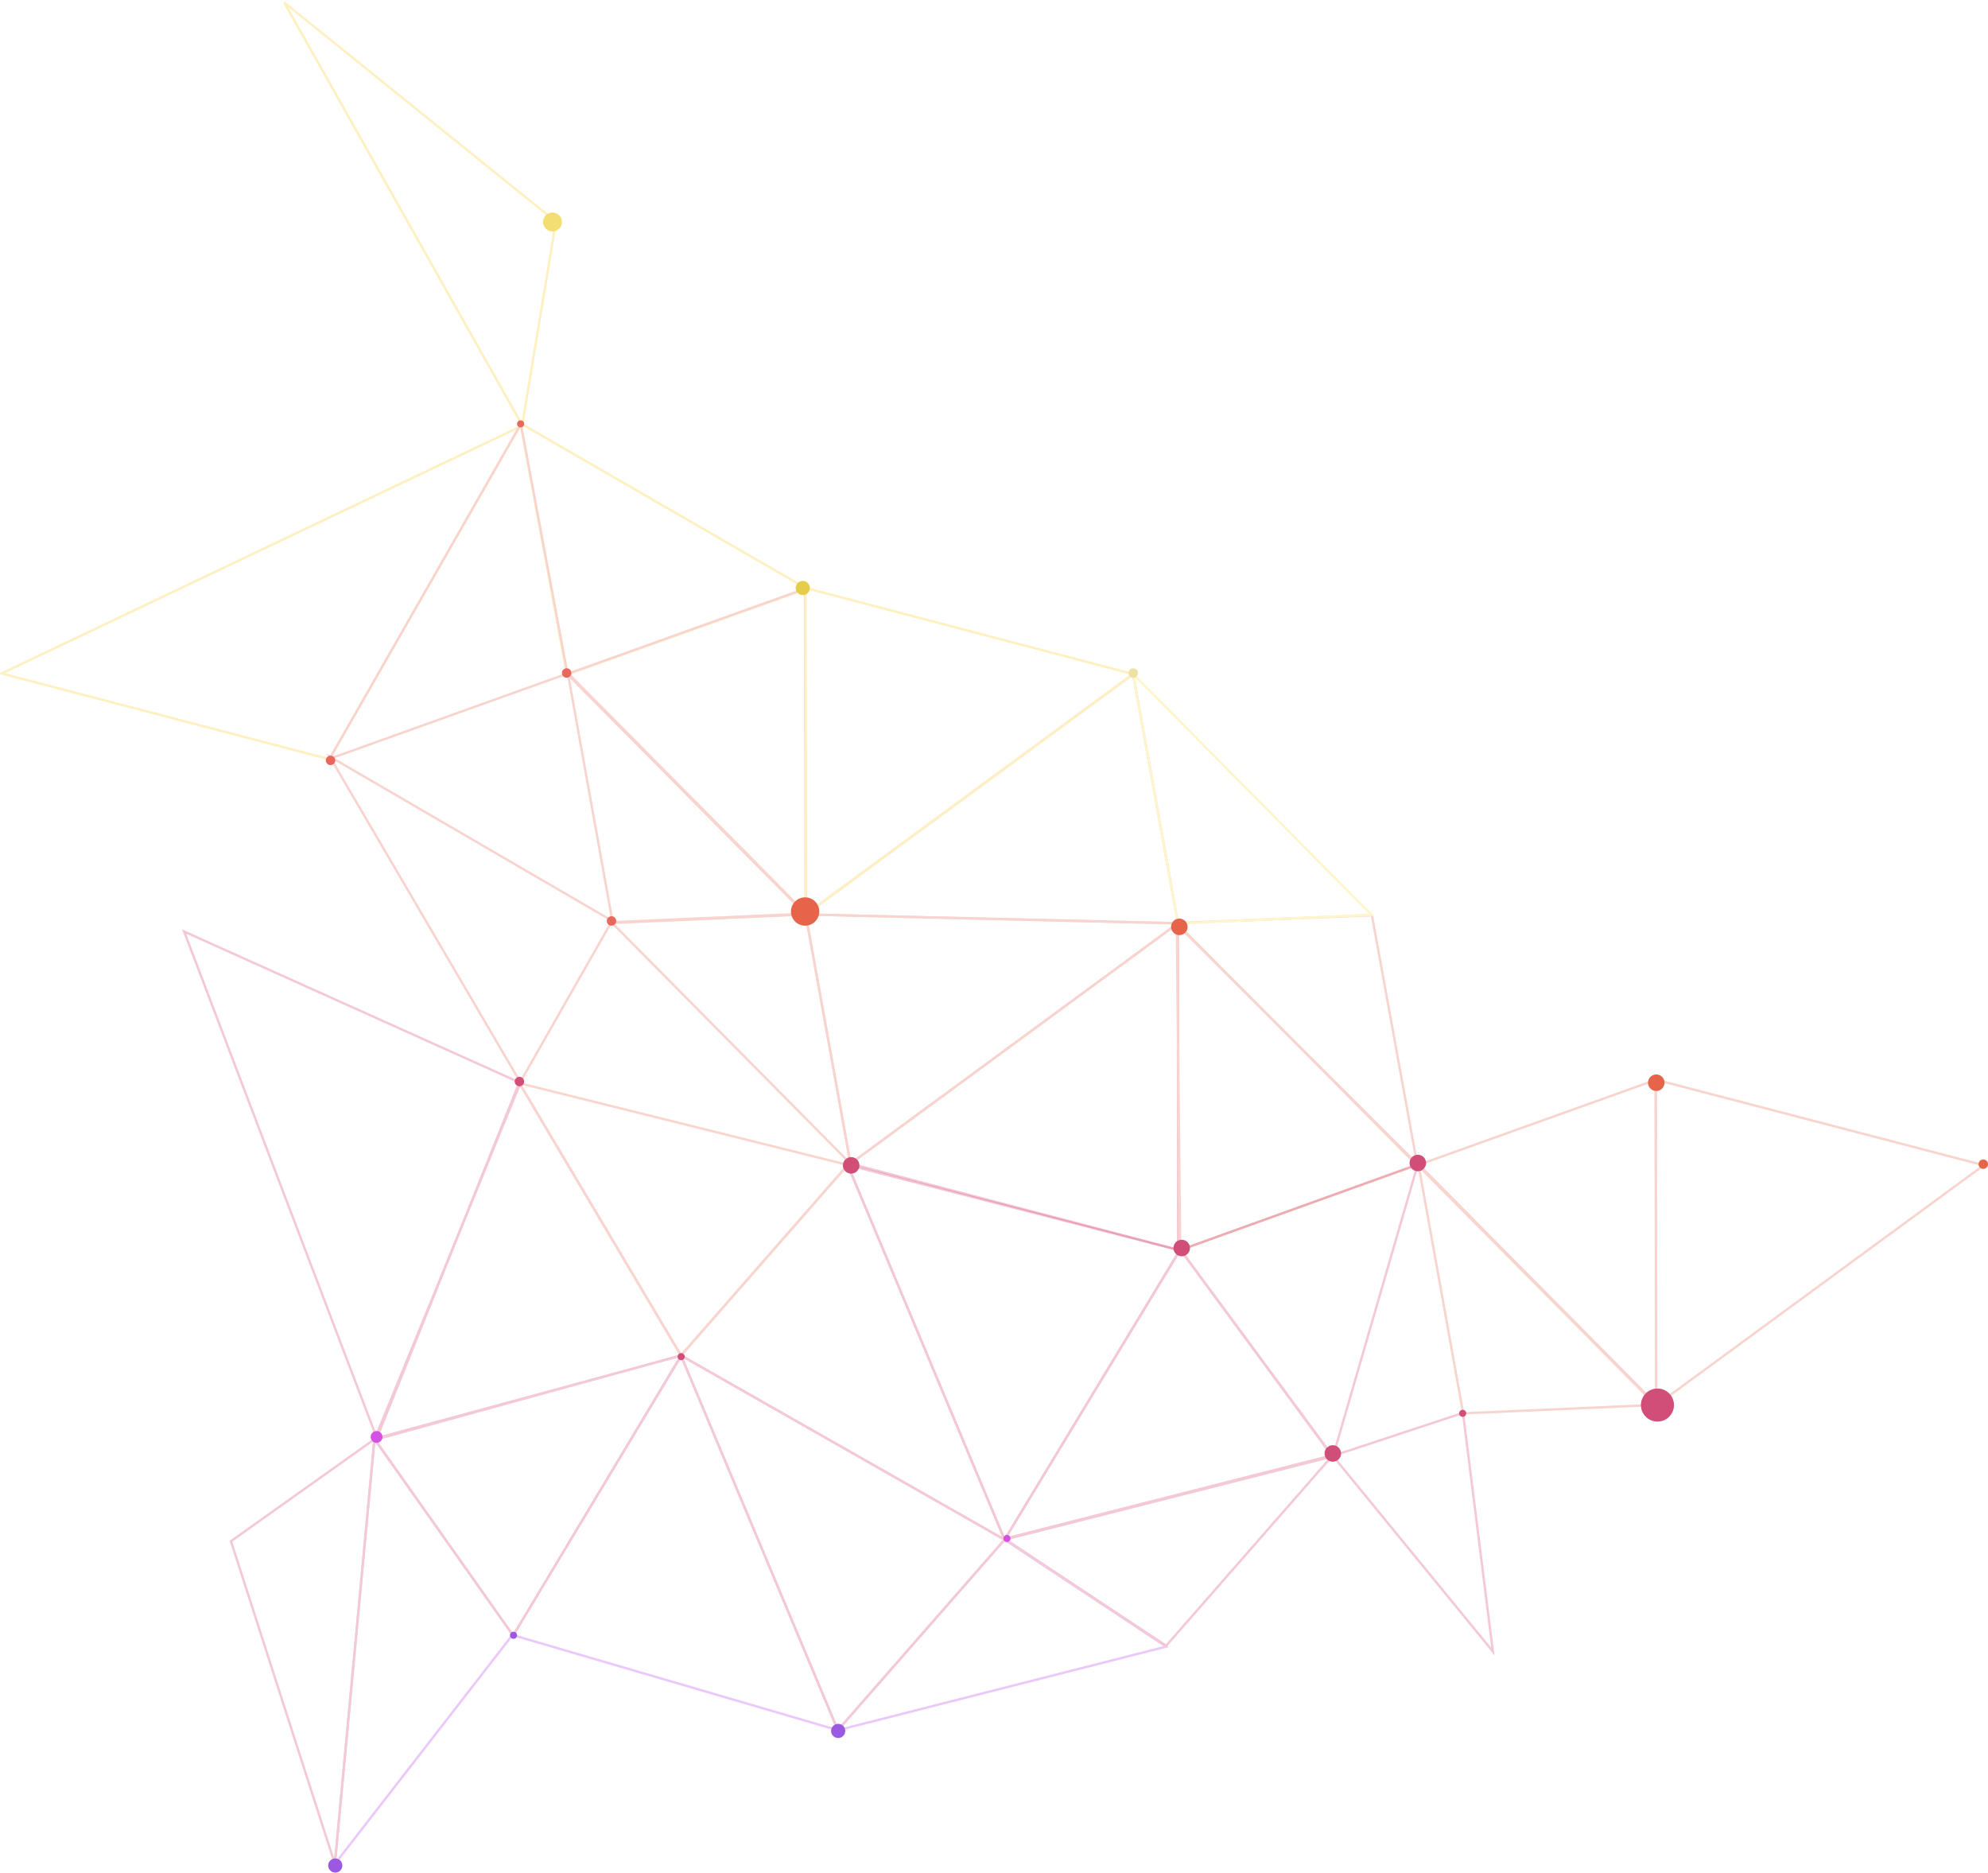
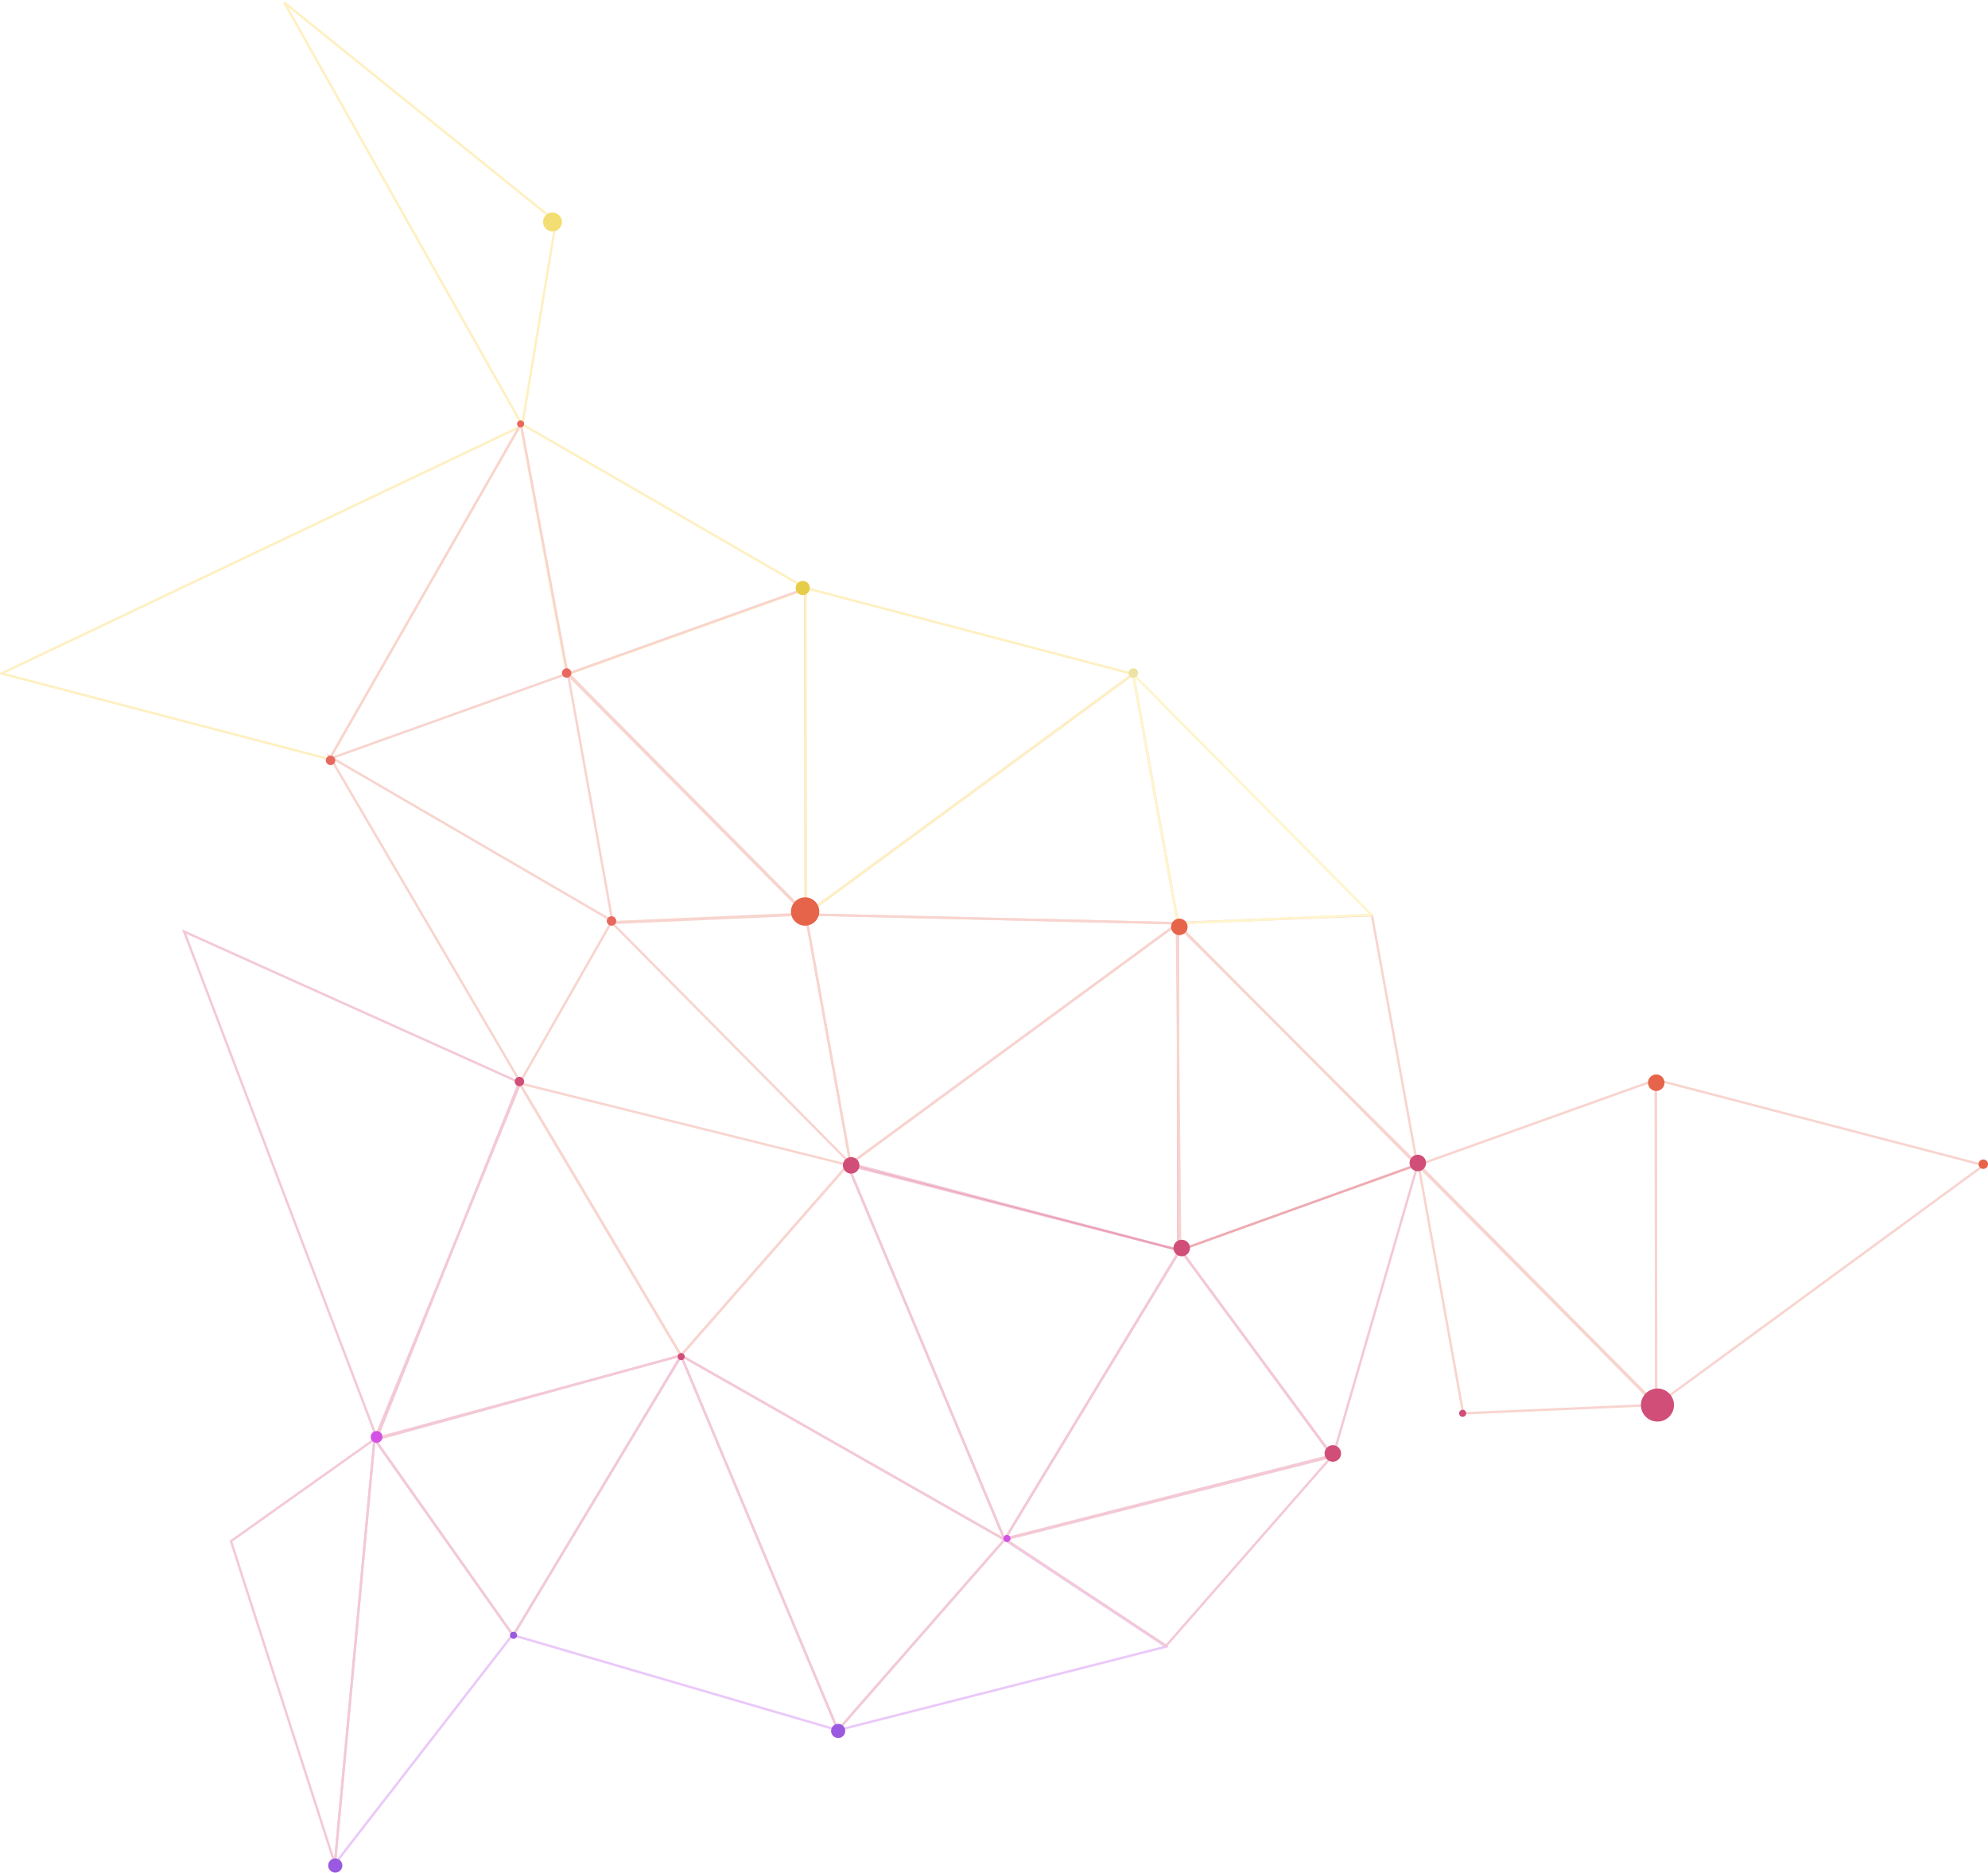
<svg xmlns="http://www.w3.org/2000/svg" width="842px" height="793px" viewBox="0 0 842 793" version="1.1">
-   <defs>
-     <style>
-             #Oval10 {
-                 animation1: 1s ease scale infinite;
-                 transform-origin: 50% 50%;
-             }
-             #Oval10:hover {
-                 r: 20;
-             }
-             
-             @keyframes scale {
-                 0% {
-                     transform: scale(1);
-                 }
-                 50% {
-                     transform: scale(2);
-                 }
-                 100% {
-                     transform: scale(1);
-                 }
-             }
-         </style>
-   </defs>
+   <defs />
  <g id="Index" stroke="none" stroke-width="1" fill="none" fill-rule="evenodd" transform="translate(-158, -523)">
    <g id="Group" transform="translate(105, 523)">
      <g id="Group-7" opacity="0.27" transform="translate(463.4689, 368.25) rotate(-330) translate(-463.4689, -368.25) translate(28.46891, 195.25)">
        <polygon id="Triangle-Copy-5" stroke="#FDC61B" points="315.989 104.375 246.158 186.671 175.919 104.335" />
        <polygon id="Triangle-Copy-4" stroke="#FDC61B" points="176.325 105.951 176.959 267.995 38.562 305.979" />
        <polygon id="Triangle-Copy-3" stroke="#FDC61B" transform="translate(88.55834, 52.34833) scale(1, -1) translate(-88.55834, -52.34833) " points="146.235 81.814 176.959 0.049 0.157 104.647" />
        <polygon id="Triangle-Copy-6" stroke="#E5614B" transform="translate(211.1984, 186.1613) scale(1, -1) translate(-211.1984, -186.1613) " points="176.959 104.522 246.158 186.154 176.239 267.801" />
        <polygon id="Triangle-Copy-6" stroke="#E5614B" transform="translate(245.8984, 306.4629) scale(1, -1) translate(-245.8984, -306.4629) " points="176.459 345.991 315.337 266.935 314.881 345.527" />
        <polygon id="Triangle-Copy-5" stroke="#E5614B" transform="translate(731.3444, 164.4003) scale(-1, 1) translate(-731.3444, -164.4003) " points="731.344 104.746 800.543 186.378 662.146 224.054" />
        <polygon id="Triangle-Copy-3" stroke="#E5614B" transform="translate(800.5431, 145.311) scale(-1, -1) translate(-800.5431, -145.311) " points="800.675 66.568 869.742 185.989 731.344 224.054" />
        <polygon id="Triangle-Copy-6" stroke="#E5614B" transform="translate(731.3444, 226.8382) scale(-1, -1) translate(-731.3444, -226.8382) " points="731.344 185.876 800.543 267.801 662.146 229.989" />
        <polygon id="Triangle" stroke="#E5614B" transform="translate(453.7541, 145.311) scale(-1, 1) translate(-453.7541, -145.311) " points="453.754 66.568 522.953 224.054 384.555 148.461" />
        <polygon id="Triangle-Copy-7" stroke="#E5614B" transform="translate(592.2922, 145.5558) scale(-1, 1) translate(-592.2922, -145.5558) " points="592.184 104.44 662.146 148.648 522.439 186.671" />
        <polygon id="Triangle-Copy-5" stroke="#E5614B" transform="translate(315.3567, 164.4003) scale(-1, 1) translate(-315.3567, -164.4003) " points="315.357 104.746 384.555 186.378 246.158 224.054" />
        <polygon id="Triangle-Copy-2" stroke="#D43864" transform="translate(522.9528, 227.2359) scale(-1, 1) translate(-522.9528, -227.2359) " points="522.953 148.493 592.152 305.979 453.754 268.182" />
        <polygon id="Triangle-Copy-4" stroke="#E5614B" transform="translate(384.5554, 265.0168) scale(-1, 1) translate(-384.5554, -265.0168) " points="384.555 224.054 453.754 268.168 315.357 305.979" />
        <polygon id="Triangle" stroke="#FEDA3D" transform="translate(522.9528, 107.53) scale(-1, -1) translate(-522.9528, -107.53) " points="522.953 66.568 592.152 148.493 453.754 110.681" />
        <polygon id="Triangle-Copy-3" stroke="#FDC61B" transform="translate(384.5554, 145.311) scale(-1, -1) translate(-384.5554, -145.311) " points="384.555 66.568 453.754 186.258 315.357 224.054" />
        <polygon id="Triangle-Copy" stroke="#E5614B" transform="translate(453.7541, 227.2359) scale(-1, -1) translate(-453.7541, -227.2359) " points="453.754 148.493 522.953 230.386 384.555 305.979" />
        <polygon id="Triangle-Copy-8" stroke="#E5614B" transform="translate(592.4788, 208.4605) scale(-1, -1) translate(-592.4788, -208.4605) " points="592.011 149.12 662.146 267.801 522.812 230.752" />
        <polygon id="Triangle-Copy-6" stroke="#E5614B" transform="translate(315.3567, 226.8382) scale(-1, -1) translate(-315.3567, -226.8382) " points="315.357 185.876 384.555 267.801 246.158 229.989" />
      </g>
      <g id="Group-7" opacity="0.27" transform="translate(407.5027, 596.1859) scale(-1, 1) rotate(-361) translate(-407.5027, -596.1859) translate(127.0027, 398.6859)">
        <polygon id="Triangle-Copy-5" stroke="#D43864" points="136.206 128.135 70.158 214.671 36.347 90.079" />
-         <polygon id="Triangle-Copy-6" stroke="#D43864" transform="translate(35.55861, 245.4125) scale(1, -1) translate(-35.55861, -245.4125) " points="0.959 195.024 70.158 276.656 15.362 295.801" />
        <polygon id="Triangle-Copy-5" stroke="#B235E9" transform="translate(452.9824, 304.2602) scale(-1, 1) translate(-452.9824, -304.2602) " points="489.769 295.985 429.818 214.204 416.196 394.317" />
        <polygon id="Triangle-Copy-5" stroke="#D43864" transform="translate(506.1476, 304.2602) scale(-1, 1) translate(-506.1476, -304.2602) " points="476.147 258.43 536.148 214.204 522.526 394.317" />
        <polygon id="Triangle-Copy-6" stroke="#D43864" transform="translate(488.954, 107.1725) scale(-1, -1) translate(-488.954, -107.1725) " points="560.496 152.305 502.761 0.661 417.412 213.684" />
        <polygon id="Triangle" stroke="#D43864" transform="translate(277.7541, 173.311) scale(-1, 1) translate(-277.7541, -173.311) " points="277.754 94.568 346.953 252.054 208.555 176.461" />
        <polygon id="Triangle-Copy-7" stroke="#D43864" transform="translate(411.553, 138.618) scale(-1, 1) translate(-411.553, -138.618) " points="405.937 62.739 476.147 176.46 346.959 214.497" />
        <polygon id="Triangle-Copy-5" stroke="#D43864" transform="translate(139.3567, 189.9459) scale(-1, 1) translate(-139.3567, -189.9459) " points="142.4 127.837 208.555 214.378 70.158 252.054" />
        <polygon id="Triangle-Copy-2" stroke="#B235E9" transform="translate(346.8257, 255.2359) scale(-1, 1) translate(-346.8257, -255.2359) " points="346.699 176.493 415.897 333.979 277.754 296.175" />
        <polygon id="Triangle-Copy-4" stroke="#B235E9" transform="translate(208.5554, 293.0168) scale(-1, 1) translate(-208.5554, -293.0168) " points="208.555 252.054 277.754 296.168 139.357 333.979" />
        <polygon id="Triangle" stroke="#E66549" transform="translate(347.5637, 119.4411) scale(-1, -1) translate(-347.5637, -119.4411) " points="348.174 62.39 417.373 144.315 277.754 176.493" />
        <polygon id="Triangle-Copy-3" stroke="#D13266" transform="translate(207.0905, 173.311) scale(-1, -1) translate(-207.0905, -173.311) " points="205.626 94.568 277.754 218.309 136.427 252.054" />
        <polygon id="Triangle-Copy" stroke="#D43864" transform="translate(277.7541, 255.2359) scale(-1, -1) translate(-277.7541, -255.2359) " points="277.754 176.493 346.953 258.386 208.555 333.979" />
        <polygon id="Triangle-Copy-8" stroke="#D43864" transform="translate(411.4478, 236.3804) scale(-1, -1) translate(-411.4478, -236.3804) " points="406.939 176.475 476.147 296.286 346.748 258.767" />
        <polygon id="Triangle-Copy-6" stroke="#D43864" transform="translate(139.3567, 254.8382) scale(-1, -1) translate(-139.3567, -254.8382) " points="139.357 213.876 208.555 295.801 70.158 257.989" />
      </g>
      <circle id="Oval" fill="#E6644A" cx="394" cy="386" r="6">
-         <animate attributeType="CSS" attributeName="r" dur="3s" values="6; 9; 6" keyTimes="0; 0.5; 1" repeatCount="indefinite" />
+         <animate attributeType="CSS" attributeName="r" dur="5s" values="6; 9; 6" keyTimes="0; 0.5; 1" repeatCount="indefinite" />
      </circle>
      <circle id="Oval" fill="#E6644A" cx="552.5" cy="392.5" r="3.5">
-         <animate attributeType="CSS" attributeName="r" dur="3s" values="3.5; 6; 3.5" begin="1s" keyTimes="0; 0.5; 1" repeatCount="indefinite" />
+         <animate attributeType="CSS" attributeName="r" dur="3s" values="3.5; 6; 3.5" begin="1.3s" keyTimes="0; 0.5; 1" repeatCount="indefinite" />
      </circle>
      <circle id="Oval" fill="#D04E78" cx="413.5" cy="493.5" r="3.5">
-         <animate attributeType="CSS" attributeName="r" dur="3s" values="3.5; 6; 3.5" keyTimes="0; 0.5; 1" repeatCount="indefinite" />
+         <animate attributeType="CSS" attributeName="r" dur="4s" values="3.5; 6; 3.5" keyTimes="0; 0.5; 1" repeatCount="indefinite" />
      </circle>
      <circle id="Oval" fill="#D04E78" cx="553.5" cy="528.5" r="3.5">
-         <animate attributeType="CSS" attributeName="r" dur="3s" values="3.5; 6; 3.5" begin="1s" keyTimes="0; 0.5; 1" repeatCount="indefinite" />
+         <animate attributeType="CSS" attributeName="r" dur="3.5s" values="3.5; 6; 3.5" begin="2s" keyTimes="0; 0.5; 1" repeatCount="indefinite" />
      </circle>
      <circle id="Oval" fill="#D04E78" cx="653.5" cy="492.5" r="3.5">
        <animate attributeType="CSS" attributeName="r" dur="3s" values="3.5; 6; 3.5" keyTimes="0; 0.5; 1" repeatCount="indefinite" />
      </circle>
      <circle id="Oval" fill="#D04E78" cx="617.5" cy="615.5" r="3.5">
-         <animate attributeType="CSS" attributeName="r" dur="3s" values="3.5; 6; 3.5" begin="1s" keyTimes="0; 0.5; 1" repeatCount="indefinite" />
+         <animate attributeType="CSS" attributeName="r" dur="4.5s" values="3.5; 6; 3.5" begin="0.7s" keyTimes="0; 0.5; 1" repeatCount="indefinite" />
      </circle>
      <circle id="Oval" fill="#D04E78" cx="672.5" cy="598.5" r="1.5">
        <animate attributeType="CSS" attributeName="r" dur="3s" values="7; 11; 7" keyTimes="0; 0.5; 1" repeatCount="indefinite" />
      </circle>
      <circle id="Oval10" fill="#D04E78" cx="755" cy="595" r="7">
-         <animate attributeType="CSS" attributeName="r" dur="3s" begin="1s" values="7; 11; 7" keyTimes="0; 0.5; 1" repeatCount="indefinite" />
+         <animate attributeType="CSS" attributeName="r" dur="3.5s" begin="1s" values="7; 11; 7" keyTimes="0; 0.5; 1" repeatCount="indefinite" />
      </circle>
      <circle id="Oval" fill="#E6644A" cx="754.5" cy="458.5" r="3.5">
-         <animate attributeType="CSS" attributeName="r" dur="3s" values="3.5; 6; 3.5" keyTimes="0; 0.5; 1" repeatCount="indefinite" />
+         <animate attributeType="CSS" attributeName="r" dur="4s" values="3.5; 6; 3.5" keyTimes="0; 0.5; 1" repeatCount="indefinite" />
      </circle>
-       <circle id="Oval" fill="#E6644A" cx="893" cy="493" r="2">
-         <animate attributeType="CSS" attributeName="r" dur="3s" values="2; 4; 2" begin="1s" keyTimes="0; 0.5; 1" repeatCount="indefinite" />
-       </circle>
+       <circle id="Oval" fill="#E6644A" cx="893" cy="493" r="2" />
      <circle id="Oval" fill="#D04E78" cx="273" cy="458" r="2">
-         <animate attributeType="CSS" attributeName="r" dur="3s" values="2; 4; 2" keyTimes="0; 0.5; 1" repeatCount="indefinite" />
+         <animate attributeType="CSS" attributeName="r" dur="4s" values="2; 4; 2" keyTimes="0; 0.5; 1" repeatCount="indefinite" />
      </circle>
      <circle id="Oval" fill="#E8685E" cx="312" cy="390" r="2">
-         <animate attributeType="CSS" attributeName="r" dur="3s" values="2; 4; 2" begin="1s" keyTimes="0; 0.5; 1" repeatCount="indefinite" />
+         <animate attributeType="CSS" attributeName="r" dur="4s" values="2; 4; 2" begin="1.3s" keyTimes="0; 0.5; 1" repeatCount="indefinite" />
      </circle>
      <circle id="Oval" fill="#E8685E" cx="293" cy="285" r="2">
        <animate attributeType="CSS" attributeName="r" dur="3s" values="2; 4; 2" keyTimes="0; 0.5; 1" repeatCount="indefinite" />
      </circle>
      <circle id="Oval" fill="#E8685E" cx="193" cy="322" r="2">
-         <animate attributeType="CSS" attributeName="r" dur="3s" values="1.5; 3; 1.5" begin="1s" keyTimes="0; 0.5; 1" repeatCount="indefinite" />
+         <animate attributeType="CSS" attributeName="r" dur="5s" values="1.5; 3; 1.5" begin="0.6s" keyTimes="0; 0.5; 1" repeatCount="indefinite" />
      </circle>
      <circle id="Oval" fill="#E8685E" cx="273.5" cy="179.5" r="1.5">
-         <animate attributeType="CSS" attributeName="r" dur="3s" values="1.5; 3; 1.5" keyTimes="0; 0.5; 1" repeatCount="indefinite" />
+         <animate attributeType="CSS" attributeName="r" dur="4.5s" values="1.5; 3; 1.5" keyTimes="0; 0.5; 1" repeatCount="indefinite" />
      </circle>
      <circle id="Oval" fill="#F2DE73" cx="287" cy="94" r="4">
-         <animate attributeType="CSS" attributeName="r" dur="3s" values="4; 3; 4" begin="1s" keyTimes="0; 0.5; 1" repeatCount="indefinite" />
+         <animate attributeType="CSS" attributeName="r" dur="3.5s" values="4; 3; 4" begin="0.8s" keyTimes="0; 0.5; 1" repeatCount="indefinite" />
      </circle>
      <circle id="Oval" fill="#D04E78" cx="341.5" cy="574.5" r="1.5">
        <animate attributeType="CSS" attributeName="r" dur="3s" values="1.5; 3; 1.5" keyTimes="0; 0.5; 1" repeatCount="indefinite" />
      </circle>
      <circle id="Oval" fill="#9A59E0" cx="408" cy="733" r="3">
-         <animate attributeType="CSS" attributeName="r" dur="3s" values="3; 5; 3" begin="1s" keyTimes="0; 0.5; 1" repeatCount="indefinite" />
+         <animate attributeType="CSS" attributeName="r" dur="4s" values="3; 5; 3" begin="1s" keyTimes="0; 0.5; 1" repeatCount="indefinite" />
      </circle>
      <circle id="Oval" fill="#9A59E0" cx="195" cy="790" r="3">
-         <animate attributeType="CSS" attributeName="r" dur="3s" values="3; 5; 3" keyTimes="0; 0.5; 1" repeatCount="indefinite" />
+         <animate attributeType="CSS" attributeName="r" dur="5s" values="3; 5; 3" keyTimes="0; 0.5; 1" repeatCount="indefinite" />
      </circle>
      <circle id="Oval" fill="#9A59E0" cx="270.5" cy="692.5" r="1.5">
-         <animate attributeType="CSS" attributeName="r" dur="3s" values="1.5; 3; 1.5" begin="1s" keyTimes="0; 0.5; 1" repeatCount="indefinite" />
+         <animate attributeType="CSS" attributeName="r" dur="3.5s" values="1.5; 3; 1.5" begin="1.1s" keyTimes="0; 0.5; 1" repeatCount="indefinite" />
      </circle>
      <circle id="Oval" fill="#D550E5" cx="212.5" cy="608.5" r="2.5">
-         <animate attributeType="CSS" attributeName="r" dur="3s" values="2.5; 4; 2.5" begin="1s" keyTimes="0; 0.5; 1" repeatCount="indefinite" />
+         <animate attributeType="CSS" attributeName="r" dur="3s" values="2.5; 4; 2.5" begin="1.2s" keyTimes="0; 0.5; 1" repeatCount="indefinite" />
      </circle>
      <circle id="Oval" fill="#E6CD49" cx="393" cy="249" r="3">
-         <animate attributeType="CSS" attributeName="r" dur="3s" values="3; 5; 3" keyTimes="0; 0.5; 1" repeatCount="indefinite" />
+         <animate attributeType="CSS" attributeName="r" dur="3.5s" values="3; 5; 3" keyTimes="0; 0.5; 1" repeatCount="indefinite" />
      </circle>
      <circle id="Oval" fill="#EEE2A2" cx="533" cy="285" r="2">
-         <animate attributeType="CSS" attributeName="r" dur="3s" values="2; 3; 2" begin="1s" keyTimes="0; 0.5; 1" repeatCount="indefinite" />
+         <animate attributeType="CSS" attributeName="r" dur="3s" values="2; 3; 2" begin="1.2s" keyTimes="0; 0.5; 1" repeatCount="indefinite" />
      </circle>
      <circle id="Oval" fill="#D550E5" cx="479.5" cy="651.5" r="1.5">
-         <animate attributeType="CSS" attributeName="r" dur="3s" values="1.5; 3; 1.5" keyTimes="0; 0.5; 1" repeatCount="indefinite" />
+         <animate attributeType="CSS" attributeName="r" dur="4s" values="1.5; 3; 1.5" keyTimes="0; 0.5; 1" repeatCount="indefinite" />
      </circle>
    </g>
  </g>
</svg>
